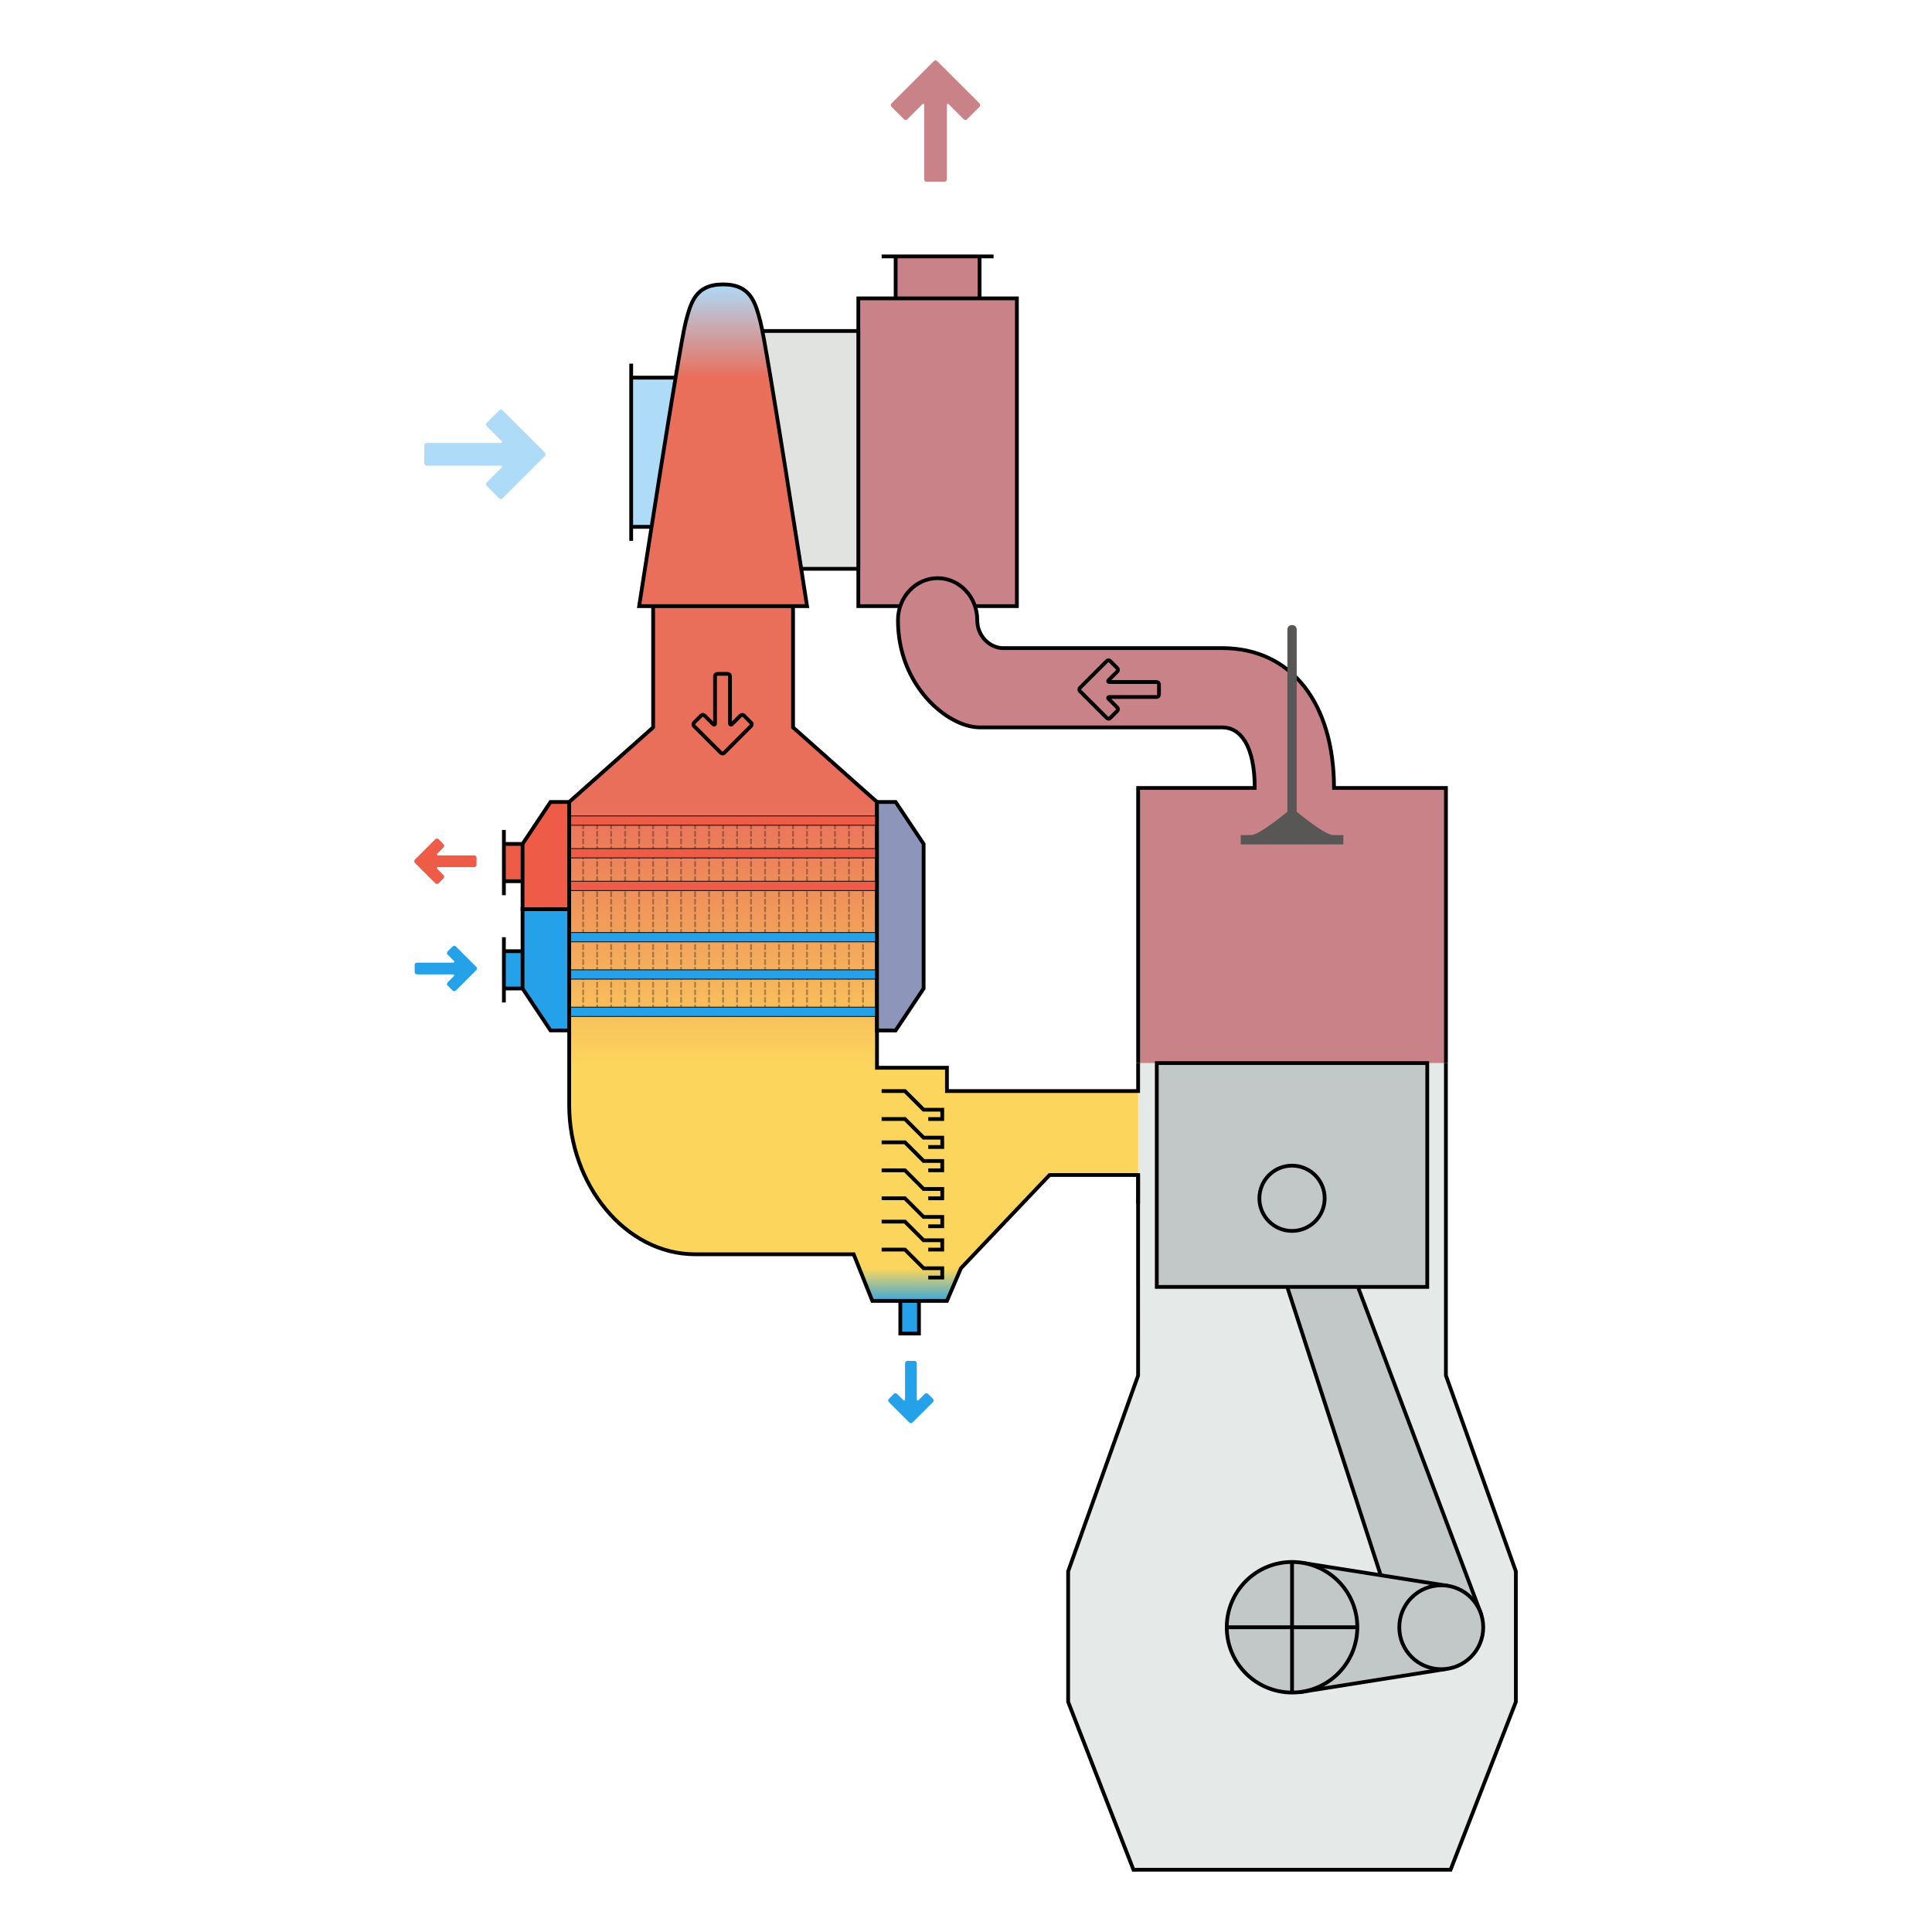
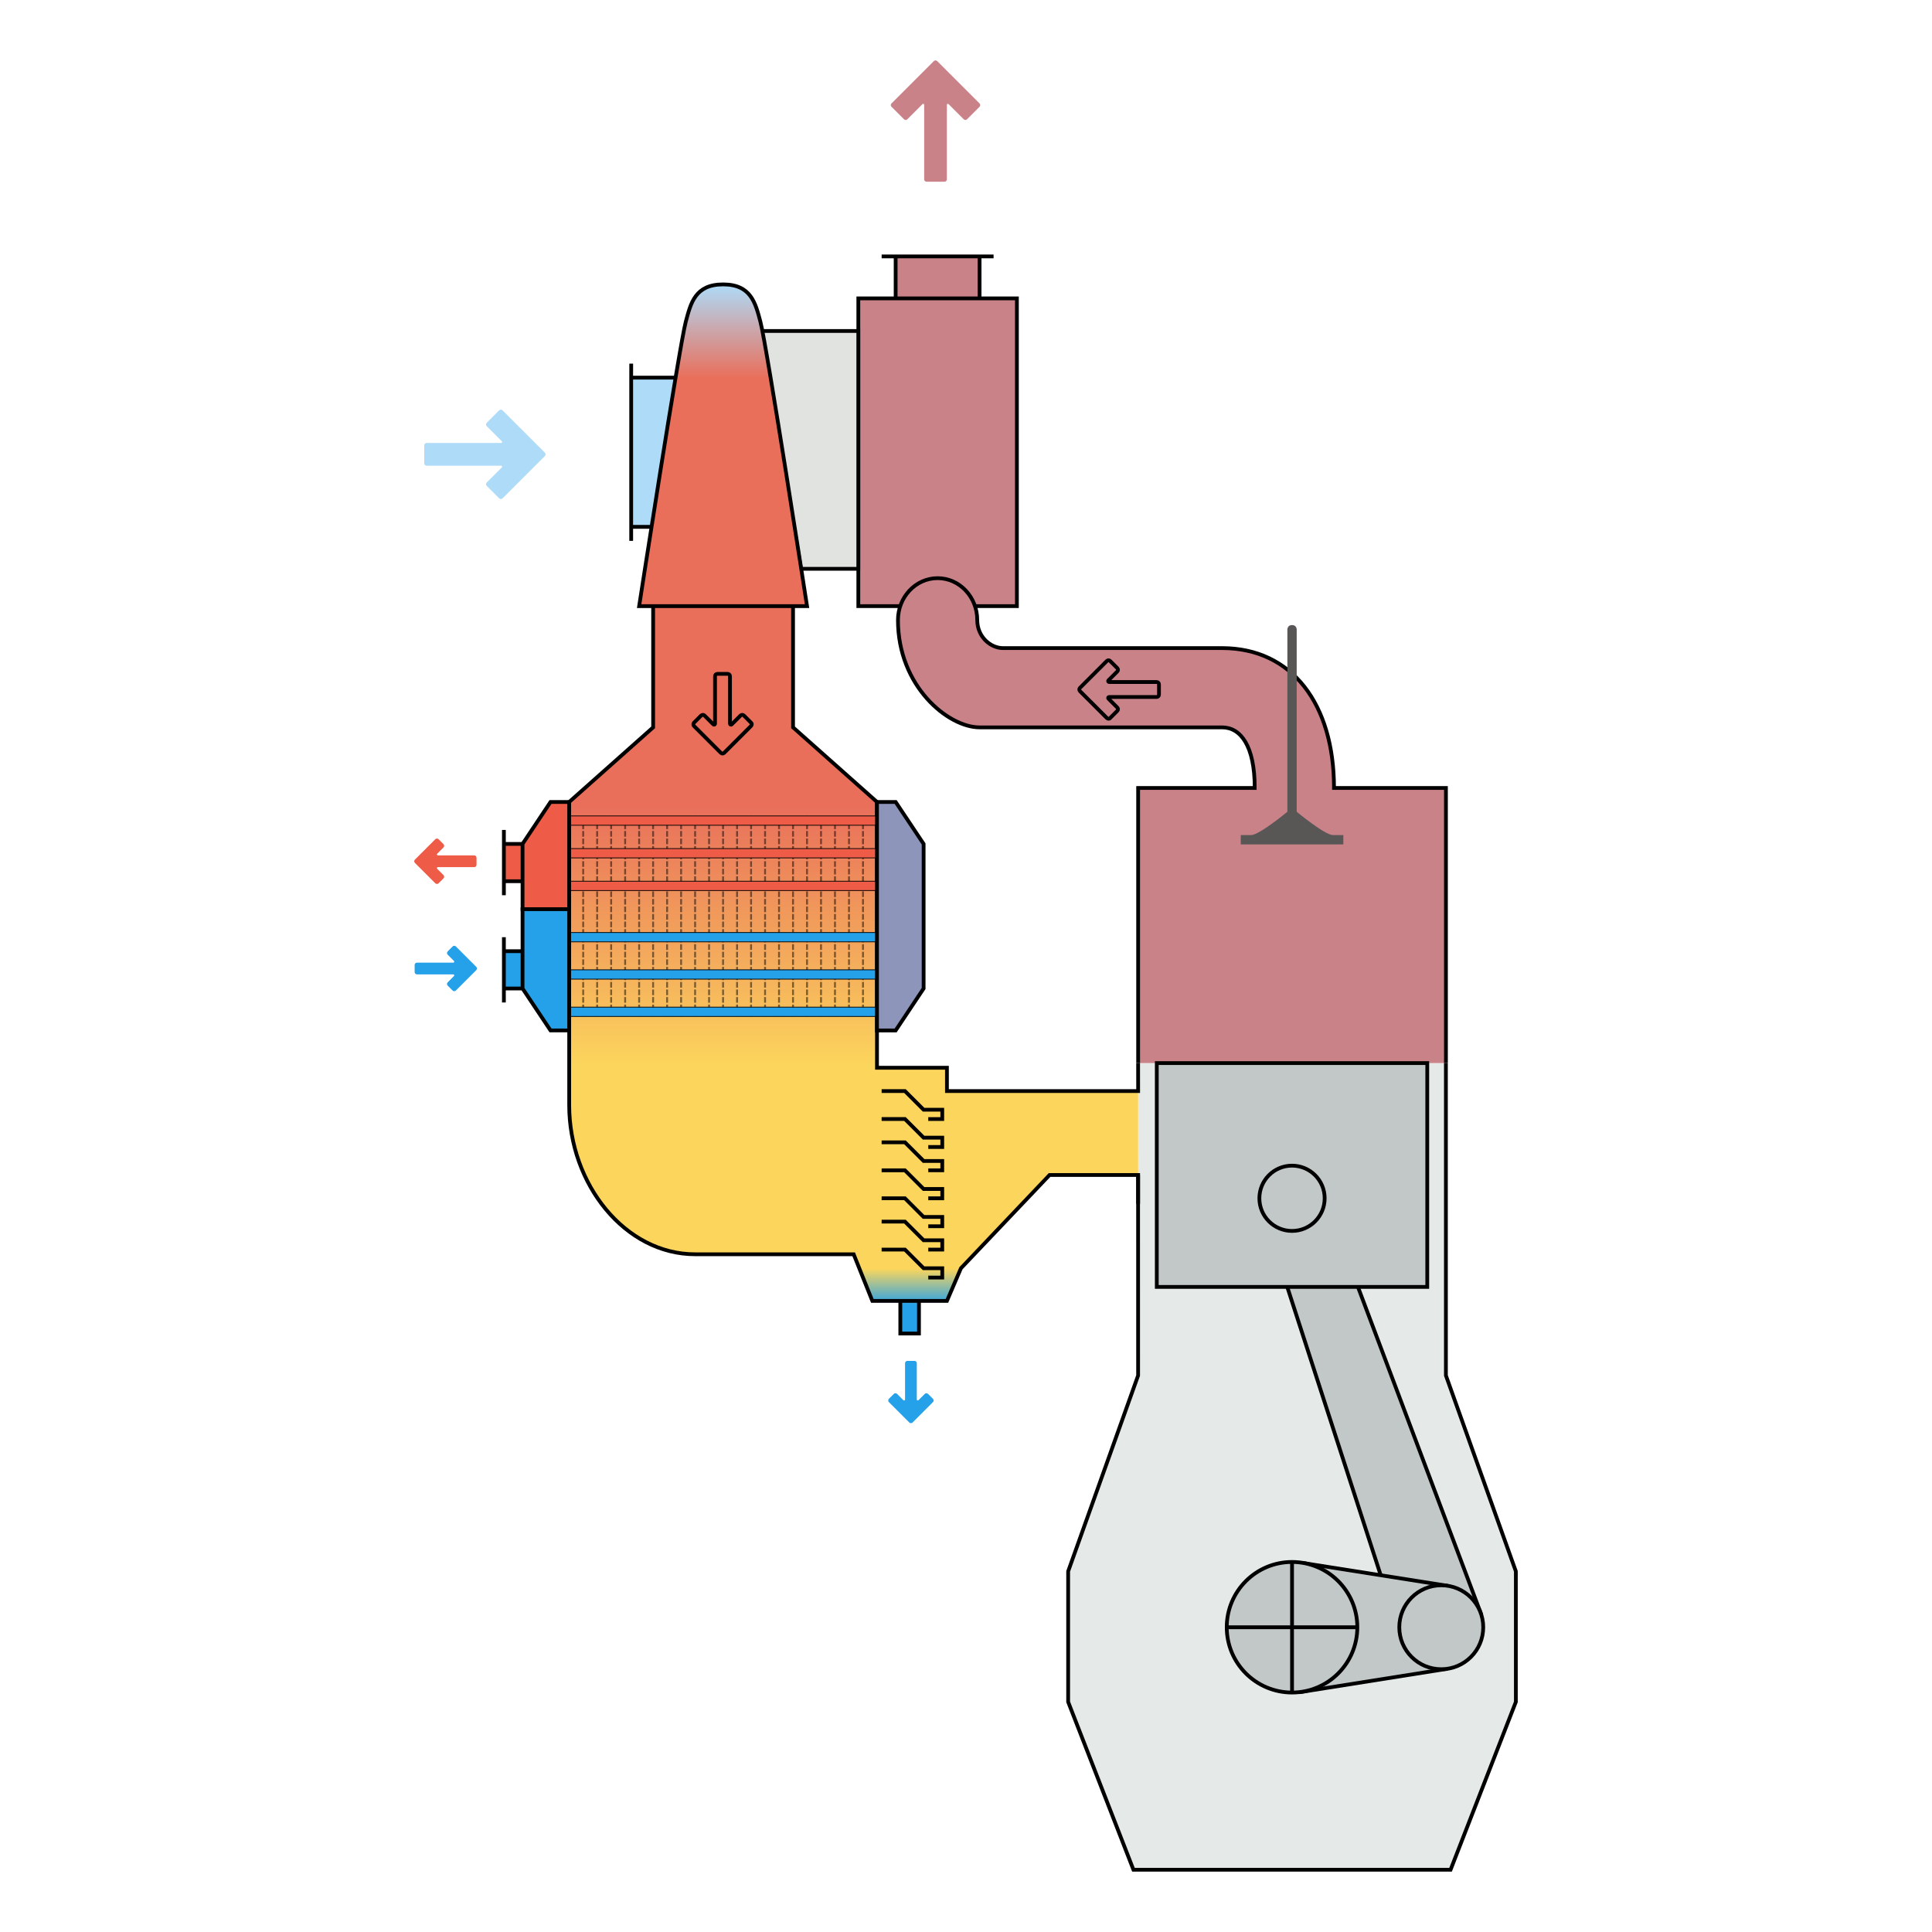
<svg xmlns="http://www.w3.org/2000/svg" viewBox="0 0 512 512">
  <linearGradient id="a" x1="200" x2="200" y1="335" y2="110" gradientTransform="matrix(1.2359 0 0 1.2357 -59.262 -60.559)" gradientUnits="userSpaceOnUse">
    <stop stop-color="#25a1ea" offset=".027" />
    <stop stop-color="#fcd65c" offset=".062" />
    <stop stop-color="#fcd65c" offset=".253" />
    <stop stop-color="#e96f5b" offset=".502" />
    <stop stop-color="#e96f5b" offset=".911" />
    <stop stop-color="#aedbf8" offset="1" />
  </linearGradient>
  <path fill="#aedbf8" stroke="#000" d="m173.08 139.62h-5.809v-39.542h12.235zm-5.809 0v3.707m0-43.249 7e-3 -3.707" />
  <path fill="#e5eae9" d="m383.18 281.73v82.791h-81.568v-82.791" />
  <g stroke="#000">
    <path fill="#e5eae9" d="m383.18 281.73v82.791l18.538 51.899v34.599l-17.302 44.485h-84.04l-17.302-44.485v-34.599l18.538-51.899-7e-3 -53.135" />
    <path fill="#ca8289" d="m259.6 67.952h3.708m-25.954 0h-3.708m24.718 92.676h11.123v-81.555h-9.887v-11.121h-22.246v11.121h-9.887v81.555h11.123m-1.236-81.555h22.246" />
    <path fill="#ca8289" d="m301.62 281.73v-72.906h30.897c0-11.121-3.708-16.064-8.651-16.064h-64.266c-8.33 0-21.628-10.862-21.628-28.421 0-6.141 4.709-11.121 10.505-11.121 5.796 0 10.505 4.98 10.505 11.121 0 4.473 3.584 7.414 6.797 7.414h58.086c18.538 0 29.661 14.828 29.661 37.071h29.661v72.906" />
    <path fill="#e1e3e0" d="m227.46 150.74h-15.201l-10.381-63.02h25.583z" />
    <path fill="url(#a)" d="m238.59 344.75h4.944m-70.445-184.12h37.076m91.448 121.1 7e-3 7.414h-50.671v-6.178h-18.538v-70.434l-22.246-19.771v-32.128h3.708s-10.703-69.198-12.359-75.377c-1.322-4.943-2.472-9.886-9.887-9.886s-8.565 4.943-9.887 9.886c-1.656 6.178-12.359 75.377-12.359 75.377h3.708v32.128l-22.246 19.771v80.32c0 21.007 14.831 39.542 33.369 39.542h42.02l4.944 12.357h7.415v8.65h4.944v-8.65h7.415l3.708-8.65 23.482-24.714h23.482v7.617" />
  </g>
  <g fill="#c2c8c8" stroke="#000">
    <path d="m334.19 319.62 15.475-5.682 42.702 113.43-20.963 7.056z" />
    <path d="m345 448.36 38.276-6.069 0.047-22.086-37.563-5.929z" />
    <path d="m306.56 281.73v59.313h71.681v-59.313z" />
    <circle r="11.123" cx="381.95" cy="431.24" />
    <circle r="8.651" cx="342.4" cy="317.56" />
  </g>
  <g>
    <path fill="#25a1ea" d="m119.94 250.83-1.298 1.298a0.618 0.618 0 0 0 0 0.874l1.668 1.668a0.256 0.256 0 0 1-0.18 0.437h-9.627a0.618 0.618 0 0 0-0.618 0.618v1.878a0.618 0.618 0 0 0 0.618 0.618h9.627a0.256 0.256 0 0 1 0.18 0.437l-1.668 1.668a0.618 0.618 0 0 0 0 0.874l1.298 1.298a0.618 0.618 0 0 0 0.874 0l5.401-5.4a0.618 0.618 0 0 0 0-0.874l-5.401-5.4a0.618 0.618 0 0 0-0.874 0z" />
    <path fill="#25a1ea" d="m247.24 370.7-1.298-1.298a0.618 0.618 0 0 0-0.874 0l-1.668 1.668a0.256 0.256 0 0 1-0.438-0.18v-9.626a0.618 0.618 0 0 0-0.618-0.618h-1.879a0.618 0.618 0 0 0-0.618 0.618v9.626a0.256 0.256 0 0 1-0.438 0.18l-1.668-1.668a0.618 0.618 0 0 0-0.874 0l-1.298 1.298a0.618 0.618 0 0 0 0 0.874l5.401 5.4a0.618 0.618 0 0 0 0.874 0l5.401-5.4a0.618 0.618 0 0 0 0-0.874z" />
    <path fill="#ee5c48" d="m116.23 222.41 1.298 1.298a0.618 0.618 0 0 1 0 0.874l-1.668 1.668a0.256 0.256 0 0 0 0.18 0.437h9.627a0.618 0.618 0 0 1 0.618 0.618v1.878a0.618 0.618 0 0 1-0.618 0.618h-9.627a0.256 0.256 0 0 0-0.18 0.437l1.668 1.668a0.618 0.618 0 0 1 0 0.874l-1.298 1.298a0.618 0.618 0 0 1-0.874 0l-5.401-5.4a0.618 0.618 0 0 1 0-0.874l5.401-5.4a0.618 0.618 0 0 1 0.874 0z" />
    <path fill="#aedbf8" d="m132.3 108.73-3.325 3.324a0.618 0.618 0 0 0 0 0.874l4.029 4.028a0.256 0.256 0 0 1-0.18 0.437h-19.774a0.618 0.618 0 0 0-0.618 0.618v4.782a0.618 0.618 0 0 0 0.618 0.618h19.774a0.256 0.256 0 0 1 0.18 0.437l-4.029 4.028a0.618 0.618 0 0 0 0 0.874l3.325 3.324a0.618 0.618 0 0 0 0.874 0l11.234-11.232a0.618 0.618 0 0 0 0-0.874l-11.234-11.232a0.618 0.618 0 0 0-0.874 0z" />
    <path fill="#ca8289" d="m259.6 28.287-3.325 3.324a0.618 0.618 0 0 1-0.874 0l-4.029-4.028a0.256 0.256 0 0 0-0.438 0.18v19.771a0.618 0.618 0 0 1-0.618 0.618h-4.783a0.618 0.618 0 0 1-0.618-0.618v-19.771a0.256 0.256 0 0 0-0.438-0.18l-4.029 4.028a0.618 0.618 0 0 1-0.874 3e-6l-3.325-3.324a0.618 0.618 0 0 1 0-0.874l11.234-11.232a0.618 0.618 0 0 1 0.874 0l11.234 11.232a0.618 0.618 0 0 1 0 0.874z" />
  </g>
  <g fill="none" stroke="#000">
    <path d="m296.1 188.38c0.241-0.241 0.241-0.632 0-0.874l-2.361-2.36c-0.162-0.161-0.048-0.438 0.18-0.437h12.606c0.341 0 0.618-0.277 0.618-0.618v-2.731c0-0.341-0.277-0.618-0.618-0.618h-12.606c-0.229 2.9e-4 -0.343-0.277-0.18-0.437l2.361-2.36c0.241-0.241 0.241-0.632 0-0.874l-1.903-1.903c-0.241-0.241-0.632-0.241-0.874 0l-7.119 7.118c-0.241 0.241-0.241 0.632 0 0.874l7.119 7.118c0.241 0.241 0.632 0.241 0.753 0.124z" />
    <path d="m197.13 189.62c-0.241-0.241-0.632-0.241-0.874 0l-2.361 2.36c-0.161 0.162-0.438 0.048-0.438-0.18v-12.604c0-0.341-0.277-0.618-0.618-0.618h-2.731c-0.341 0-0.618 0.277-0.618 0.618v12.604c2.9e-4 0.229-0.277 0.343-0.438 0.18l-2.361-2.36c-0.241-0.241-0.632-0.241-0.874 0l-1.903 1.903c-0.241 0.241-0.241 0.632 0 0.874l7.119 7.118c0.241 0.241 0.632 0.241 0.874 0l7.119-7.118c0.241-0.241 0.241-0.632 0.124-0.753z" />
    <path d="m233.64 289.14h6.179l4.944 4.943h4.944v2.471h-3.708" />
    <path d="m233.64 296.55h6.179l4.944 4.943h4.944v2.471h-3.708" />
    <path d="m233.64 302.73h6.179l4.944 4.943h4.944v2.471h-3.708" />
    <path d="m233.64 310.15h6.179l4.944 4.943h4.944v2.471h-3.708" />
    <path d="m233.64 317.56h6.179l4.944 4.943h4.944v2.471h-3.708" />
    <path d="m233.64 323.74h6.179l4.944 4.943h4.944v2.471h-3.708" />
    <path d="m233.64 331.15h6.179l4.944 4.943h4.944v2.471h-3.708" />
  </g>
  <path fill="#c2c8c8" stroke="#000" d="m325.1 431.24h34.605m-17.302-17.3v34.599m17.302-17.3a17.302 17.3 0 0 1-17.302 17.3 17.302 17.3 0 0 1-17.302-17.3 17.302 17.3 0 0 1 17.302-17.3 17.302 17.3 0 0 1 17.302 17.3z" />
-   <g fill="none" stroke="#000" stroke-width="0.5" stroke-dasharray="1.5, 0.5" opacity="0.3">
+   <g fill="none" stroke="#000" stroke-width="0.5" stroke-dasharray="1.5, 0.5" opacity="0.5">
    <path d="m154.55 216.23v53.135" />
    <path d="m158.25 216.23v53.135" />
    <path d="m161.96 216.23v53.135" />
    <path d="m165.67 216.23v53.135" />
    <path d="m169.38 216.23v53.135" />
    <path d="m173.08 216.23v53.135" />
    <path d="m176.79 216.23v53.135" />
    <path d="m180.5 216.23v53.135" />
    <path d="m184.21 216.23v53.135" />
    <path d="m187.91 216.23v53.135" />
    <path d="m191.62 216.23v53.135" />
    <path d="m195.33 216.23v53.135" />
    <path d="m199.04 216.23v53.135" />
    <path d="m202.75 216.23v53.135" />
    <path d="m206.45 216.23v53.135" />
    <path d="m210.16 216.23v53.135" />
    <path d="m213.87 216.23v53.135" />
    <path d="m217.58 216.23v53.135" />
    <path d="m221.28 216.23v53.135" />
    <path d="m224.99 216.23v53.135" />
    <path d="m228.7 216.23v53.135" />
  </g>
  <path fill="#585755" d="m343.64 166.81v48.315s7.452 6.178 9.603 6.178h2.756v2.471h-27.189v-2.471h2.756c2.138 0 9.603-6.178 9.603-6.178v-48.315s-1e-5 -1.16 1.236-1.16 1.236 1.16 1.236 1.16z" />
  <g fill="#25a1ea" stroke="#000" stroke-width=".2">
    <path d="m150.84 257.01h81.568v2.471h-81.568z" />
    <path d="m150.84 266.9h81.568v2.471h-81.568z" />
    <path d="m150.84 247.13h81.568v2.471h-81.568z" />
  </g>
  <g fill="#ee5c48" stroke="#000" stroke-width=".2">
    <path d="m150.84 233.53h81.568v2.471h-81.568z" />
    <path d="m150.84 224.88h81.568v2.471h-81.568z" />
    <path d="m150.84 216.23h81.568v2.471h-81.568z" />
  </g>
  <g stroke="#000">
    <path fill="#8d95ba" d="m232.41 273.08h4.944l7.415-11.121v-38.306l-7.415-11.121h-4.944z" />
    <path fill="#ee5c48" d="m150.84 212.53h-4.944l-7.415 11.121v17.3h12.359zm-17.302 21.007v3.707m0-13.593v-3.707m4.944 13.593h-4.944v-9.886h4.944" />
    <path fill="#25a1ea" d="m150.84 240.95h-12.359v21.007l7.415 11.121h4.944zm-17.302 21.007v3.707m0-13.593v-3.707m4.944 13.593h-4.944v-9.886h4.944" />
  </g>
</svg>
